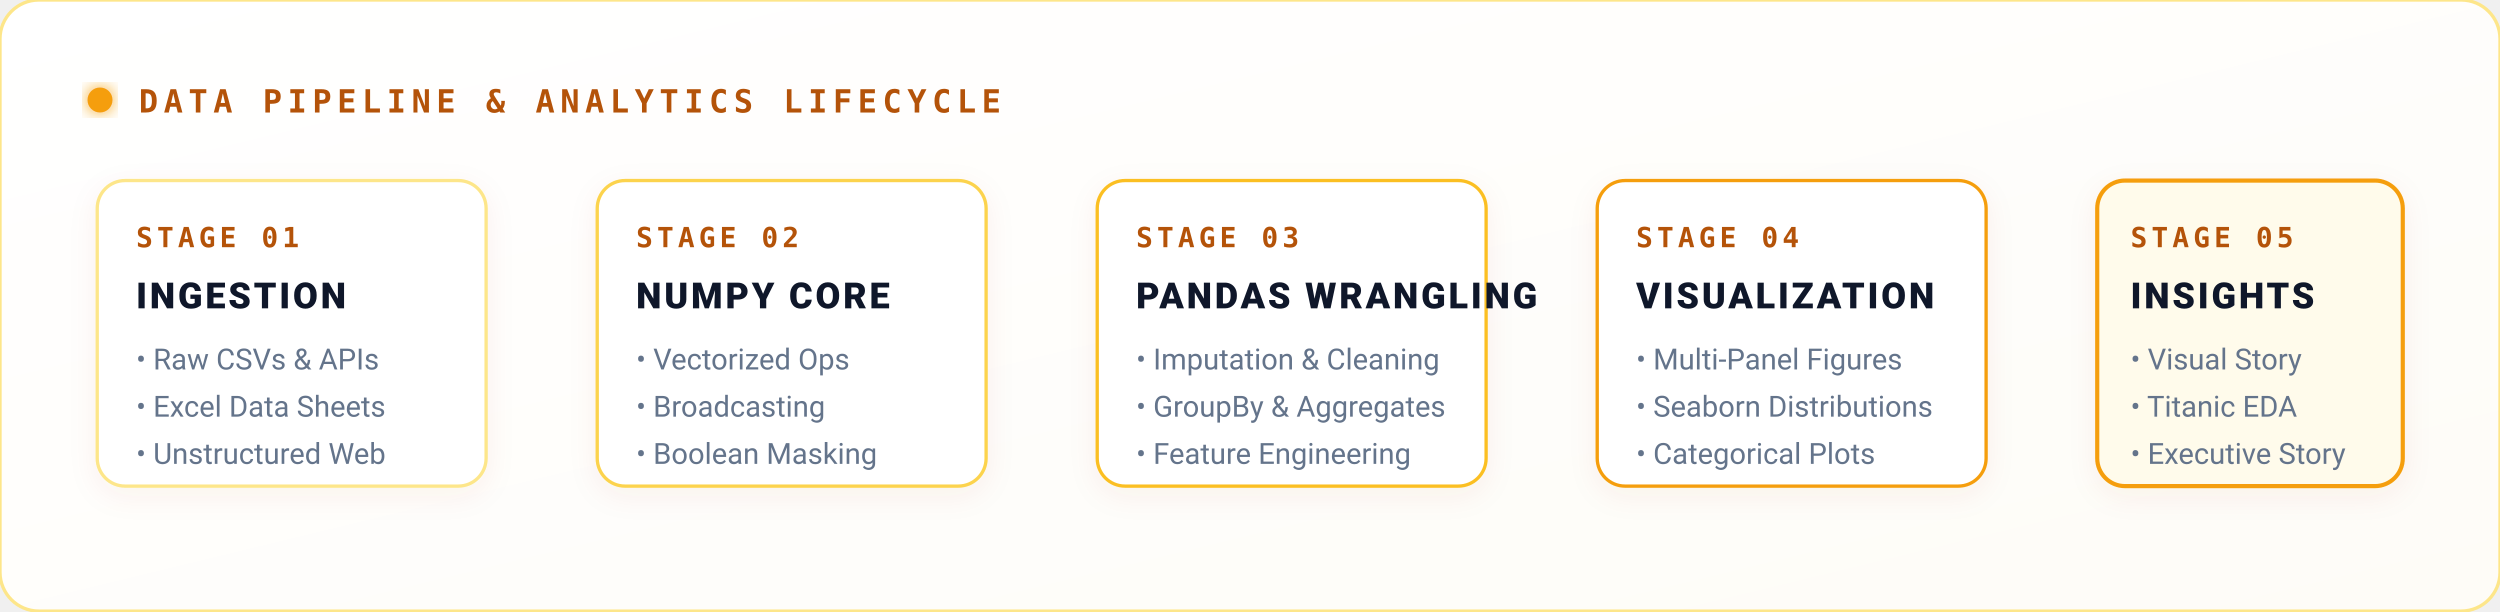
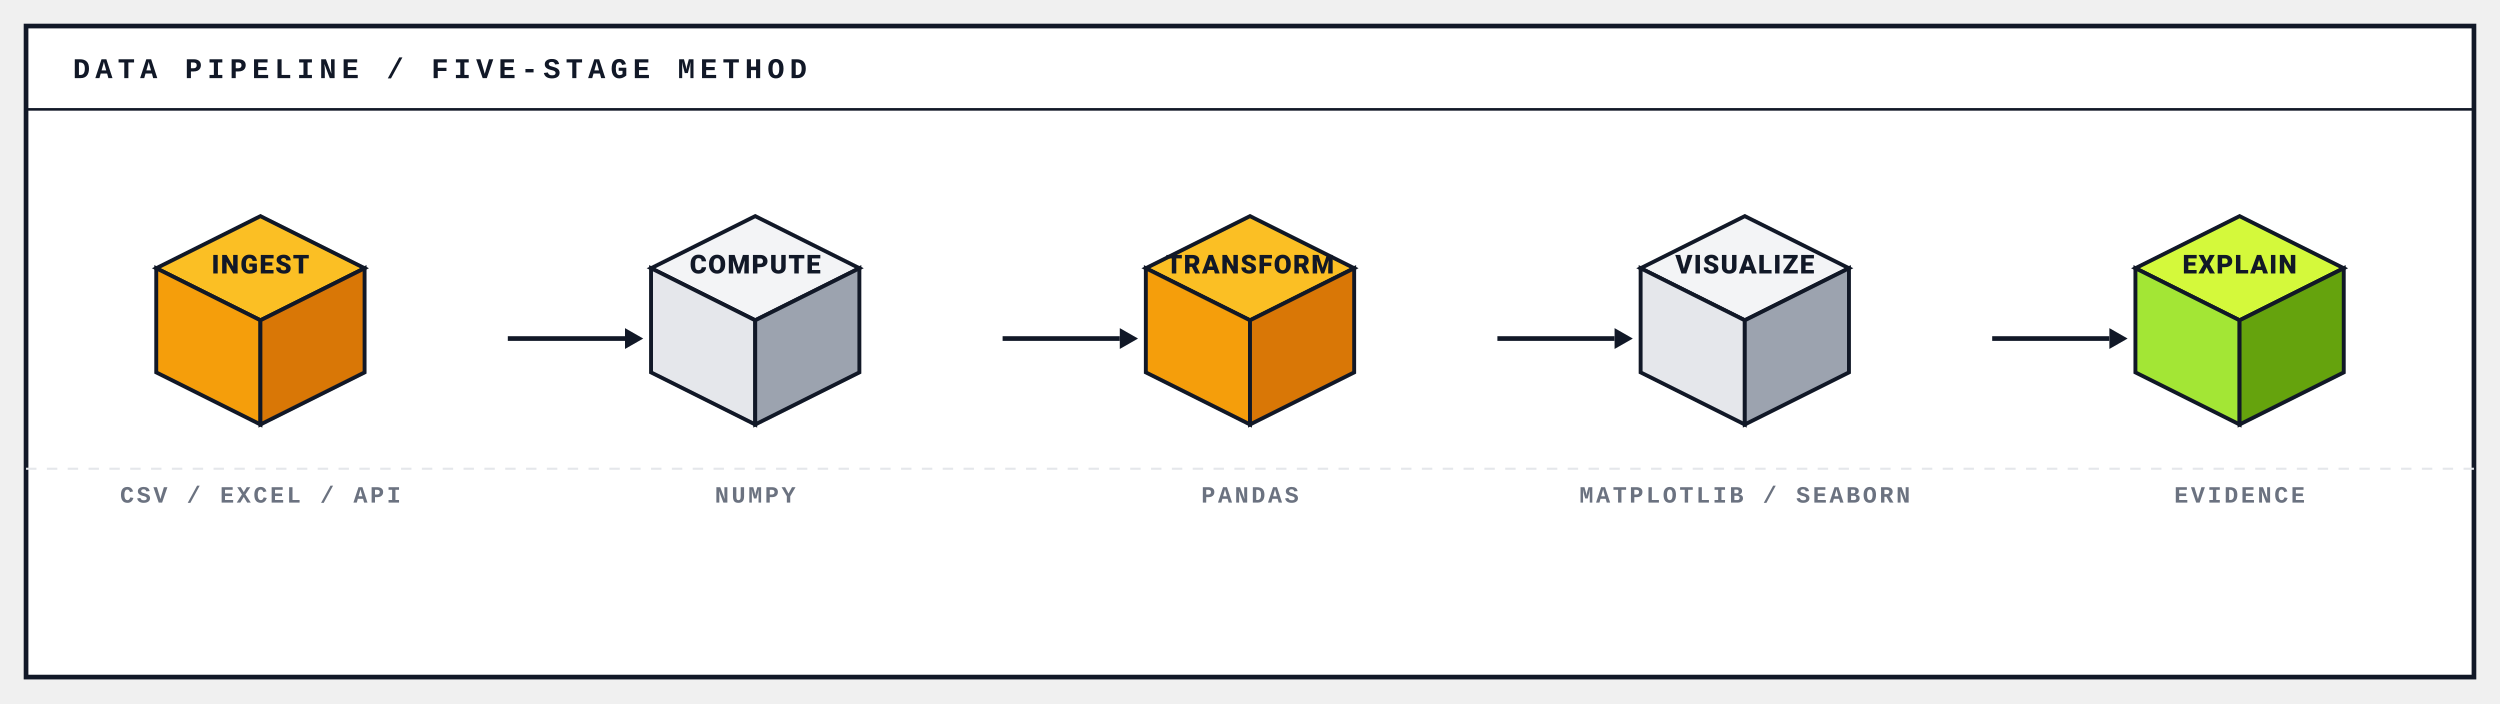
- <svg xmlns="http://www.w3.org/2000/svg" viewBox="0 0 900 220" width="100%" height="100%">
+ <svg xmlns="http://www.w3.org/2000/svg" viewBox="0 0 960 270" width="100%" height="100%">
  <defs>
-     <linearGradient id="pipeBg" x1="0%" y1="0%" x2="100%" y2="100%">
-       <stop offset="0%" stop-color="#ffffff" />
-       <stop offset="100%" stop-color="#fefcf7" />
-     </linearGradient>
-     <linearGradient id="amberFlow" x1="0%" y1="0%" x2="100%" y2="0%">
-       <stop offset="0%" stop-color="#f59e0b" />
-       <stop offset="50%" stop-color="#d97706" />
-       <stop offset="100%" stop-color="#b45309" />
-     </linearGradient>
-     <filter id="boxShadow" x="-10%" y="-10%" width="120%" height="130%">
-       <feDropShadow dx="0" dy="3" stdDeviation="5" flood-color="#b45309" flood-opacity="0.06" />
-     </filter>
-     <filter id="softGlow" x="-20%" y="-20%" width="140%" height="140%">
-       <feGaussianBlur stdDeviation="3" result="blur" />
-       <feComposite in="SourceGraphic" in2="blur" operator="over" />
-     </filter>
+     <style>
+       .mono-title { font-family: 'Consolas', 'Courier New', monospace; font-size: 11px; font-weight: 700; fill: #111827; letter-spacing: 2px; }
+       .cube-text { font-family: -apple-system, BlinkMacSystemFont, 'Segoe UI', Roboto, sans-serif; font-size: 10px; font-weight: 800; fill: #111827; letter-spacing: 0.5px; text-anchor: middle; }
+       .cube-sub { font-family: 'Consolas', 'Courier New', monospace; font-size: 9px; font-weight: 700; fill: #6B7280; letter-spacing: 1px; text-anchor: middle; }
+       .grid-line { stroke: #E5E7EB; stroke-width: 0.8; }
+     </style>
  </defs>
-   <style>
-     .step-num { font-family: 'Fira Code', monospace; font-size: 10px; font-weight: 700; fill: #b45309; letter-spacing: 1.5px; }
-     .step-title { font-family: -apple-system, BlinkMacSystemFont, 'Segoe UI', Roboto, sans-serif; font-size: 13px; font-weight: 800; letter-spacing: 1px; fill: #0f172a; }
-     .step-desc { font-family: -apple-system, BlinkMacSystemFont, 'Segoe UI', Roboto, sans-serif; font-size: 10.5px; fill: #64748b; }
-     @keyframes pulseBeam {
-       0% { stroke-dashoffset: 100; }
-       100% { stroke-dashoffset: 0; }
-     }
-     .flow-line {
-       stroke-dasharray: 6, 6;
-       animation: pulseBeam 1.5s linear infinite;
-     }
-   </style>
-   <rect width="900" height="220" rx="14" fill="url(#pipeBg)" stroke="#fde68a" stroke-width="1.2" />
-   <g transform="translate(30, 30)">
-     <circle cx="6" cy="6" r="4.5" fill="#f59e0b" filter="url(#softGlow)" />
-     <text x="20" y="10.5" font-family="'Fira Code', monospace" font-size="11.5" font-weight="700" fill="#b45309" letter-spacing="2">DATA PIPELINE &amp; ANALYTICS LIFECYCLE</text>
+   <rect x="10" y="10" width="940" height="250" fill="#FFFFFF" stroke="#111827" stroke-width="1.8" />
+   <line x1="10" y1="42" x2="950" y2="42" stroke="#111827" stroke-width="1" />
+   <text x="28" y="30" class="mono-title">DATA PIPELINE / FIVE-STAGE METHOD</text>
+   <line x1="10" y1="180" x2="950" y2="180" class="grid-line" stroke-dasharray="4,4" />
+   <g transform="translate(100, 115)">
+     <polygon points="0,-32 40,-12 0,8 -40,-12" fill="#FBBF24" stroke="#111827" stroke-width="1.5" />
+     <text x="0" y="-10" class="cube-text" fill="#111827">INGEST</text>
+     <polygon points="-40,-12 0,8 0,48 -40,28" fill="#F59E0B" stroke="#111827" stroke-width="1.5" />
+     <polygon points="0,8 40,-12 40,28 0,48" fill="#D97706" stroke="#111827" stroke-width="1.5" />
+     <text x="0" y="78" class="cube-sub">CSV / EXCEL / API</text>
  </g>
-   <line x1="175" y1="120" x2="215" y2="120" stroke="url(#amberFlow)" stroke-width="2.2" class="flow-line" filter="url(#softGlow)" />
-   <polygon points="215,116 223,120 215,124" fill="#d97706" />
-   <line x1="355" y1="120" x2="395" y2="120" stroke="url(#amberFlow)" stroke-width="2.2" class="flow-line" filter="url(#softGlow)" />
-   <polygon points="395,116 403,120 395,124" fill="#d97706" />
-   <line x1="535" y1="120" x2="575" y2="120" stroke="url(#amberFlow)" stroke-width="2.2" class="flow-line" filter="url(#softGlow)" />
-   <polygon points="575,116 583,120 575,124" fill="#d97706" />
-   <line x1="715" y1="120" x2="755" y2="120" stroke="url(#amberFlow)" stroke-width="2.2" class="flow-line" filter="url(#softGlow)" />
-   <polygon points="755,116 763,120 755,124" fill="#b45309" />
-   <g transform="translate(35, 65)">
-     <rect width="140" height="110" rx="10" fill="#ffffff" stroke="#fde68a" stroke-width="1.2" filter="url(#boxShadow)" />
-     <text x="14" y="24" class="step-num">STAGE 01</text>
-     <text x="14" y="46" class="step-title">INGESTION</text>
-     <text x="14" y="68" class="step-desc">• Raw CSVs &amp; APIs</text>
-     <text x="14" y="85" class="step-desc">• Excel Data Sheets</text>
-     <text x="14" y="102" class="step-desc">• Unstructured Web</text>
+   <g transform="translate(195, 130)">
+     <line x1="0" y1="0" x2="45" y2="0" stroke="#111827" stroke-width="1.8" />
+     <polygon points="45,-4 52,0 45,4" fill="#111827" />
  </g>
-   <g transform="translate(215, 65)">
-     <rect width="140" height="110" rx="10" fill="#ffffff" stroke="#fcd34d" stroke-width="1.2" filter="url(#boxShadow)" />
-     <text x="14" y="24" class="step-num">STAGE 02</text>
-     <text x="14" y="46" class="step-title">NUMPY CORE</text>
-     <text x="14" y="68" class="step-desc">• Vectorized Ops</text>
-     <text x="14" y="85" class="step-desc">• Broadcasting</text>
-     <text x="14" y="102" class="step-desc">• Boolean Masking</text>
+   <g transform="translate(290, 115)">
+     <polygon points="0,-32 40,-12 0,8 -40,-12" fill="#F3F4F6" stroke="#111827" stroke-width="1.5" />
+     <text x="0" y="-10" class="cube-text" fill="#111827">COMPUTE</text>
+     <polygon points="-40,-12 0,8 0,48 -40,28" fill="#E5E7EB" stroke="#111827" stroke-width="1.5" />
+     <polygon points="0,8 40,-12 40,28 0,48" fill="#9CA3AF" stroke="#111827" stroke-width="1.5" />
+     <text x="0" y="78" class="cube-sub">NUMPY</text>
  </g>
-   <g transform="translate(395, 65)">
-     <rect width="140" height="110" rx="10" fill="#ffffff" stroke="#fbbf24" stroke-width="1.2" filter="url(#boxShadow)" />
-     <text x="14" y="24" class="step-num">STAGE 03</text>
-     <text x="14" y="46" class="step-title">PANDAS WRANGLING</text>
-     <text x="14" y="68" class="step-desc">• Imputation &amp; Cleaning</text>
-     <text x="14" y="85" class="step-desc">• GroupBy &amp; Aggregates</text>
-     <text x="14" y="102" class="step-desc">• Feature Engineering</text>
+   <g transform="translate(385, 130)">
+     <line x1="0" y1="0" x2="45" y2="0" stroke="#111827" stroke-width="1.8" />
+     <polygon points="45,-4 52,0 45,4" fill="#111827" />
  </g>
-   <g transform="translate(575, 65)">
-     <rect width="140" height="110" rx="10" fill="#ffffff" stroke="#f59e0b" stroke-width="1.2" filter="url(#boxShadow)" />
-     <text x="14" y="24" class="step-num">STAGE 04</text>
-     <text x="14" y="46" class="step-title">VISUALIZATION</text>
-     <text x="14" y="68" class="step-desc">• Multi-Panel Figures</text>
-     <text x="14" y="85" class="step-desc">• Seaborn Distributions</text>
-     <text x="14" y="102" class="step-desc">• Categorical Plots</text>
+   <g transform="translate(480, 115)">
+     <polygon points="0,-32 40,-12 0,8 -40,-12" fill="#FBBF24" stroke="#111827" stroke-width="1.5" />
+     <text x="0" y="-10" class="cube-text" fill="#111827">TRANSFORM</text>
+     <polygon points="-40,-12 0,8 0,48 -40,28" fill="#F59E0B" stroke="#111827" stroke-width="1.5" />
+     <polygon points="0,8 40,-12 40,28 0,48" fill="#D97706" stroke="#111827" stroke-width="1.5" />
+     <text x="0" y="78" class="cube-sub">PANDAS</text>
  </g>
-   <g transform="translate(755, 65)">
-     <rect width="110" height="110" rx="10" fill="#fffbeb" stroke="#f59e0b" stroke-width="1.5" filter="url(#boxShadow)" />
-     <text x="12" y="24" class="step-num">STAGE 05</text>
-     <text x="12" y="46" class="step-title" fill="#b45309">INSIGHTS</text>
-     <text x="12" y="68" class="step-desc">• Visual Story</text>
-     <text x="12" y="85" class="step-desc">• Titanic EDA</text>
-     <text x="12" y="102" class="step-desc">• Executive Story</text>
+   <g transform="translate(575, 130)">
+     <line x1="0" y1="0" x2="45" y2="0" stroke="#111827" stroke-width="1.8" />
+     <polygon points="45,-4 52,0 45,4" fill="#111827" />
+   </g>
+   <g transform="translate(670, 115)">
+     <polygon points="0,-32 40,-12 0,8 -40,-12" fill="#F3F4F6" stroke="#111827" stroke-width="1.5" />
+     <text x="0" y="-10" class="cube-text" fill="#111827">VISUALIZE</text>
+     <polygon points="-40,-12 0,8 0,48 -40,28" fill="#E5E7EB" stroke="#111827" stroke-width="1.5" />
+     <polygon points="0,8 40,-12 40,28 0,48" fill="#9CA3AF" stroke="#111827" stroke-width="1.5" />
+     <text x="0" y="78" class="cube-sub">MATPLOTLIB / SEABORN</text>
+   </g>
+   <g transform="translate(765, 130)">
+     <line x1="0" y1="0" x2="45" y2="0" stroke="#111827" stroke-width="1.8" />
+     <polygon points="45,-4 52,0 45,4" fill="#111827" />
+   </g>
+   <g transform="translate(860, 115)">
+     <polygon points="0,-32 40,-12 0,8 -40,-12" fill="#D4F93B" stroke="#111827" stroke-width="1.5" />
+     <text x="0" y="-10" class="cube-text" fill="#111827">EXPLAIN</text>
+     <polygon points="-40,-12 0,8 0,48 -40,28" fill="#A3E635" stroke="#111827" stroke-width="1.5" />
+     <polygon points="0,8 40,-12 40,28 0,48" fill="#65A30D" stroke="#111827" stroke-width="1.5" />
+     <text x="0" y="78" class="cube-sub">EVIDENCE</text>
  </g>
</svg>
